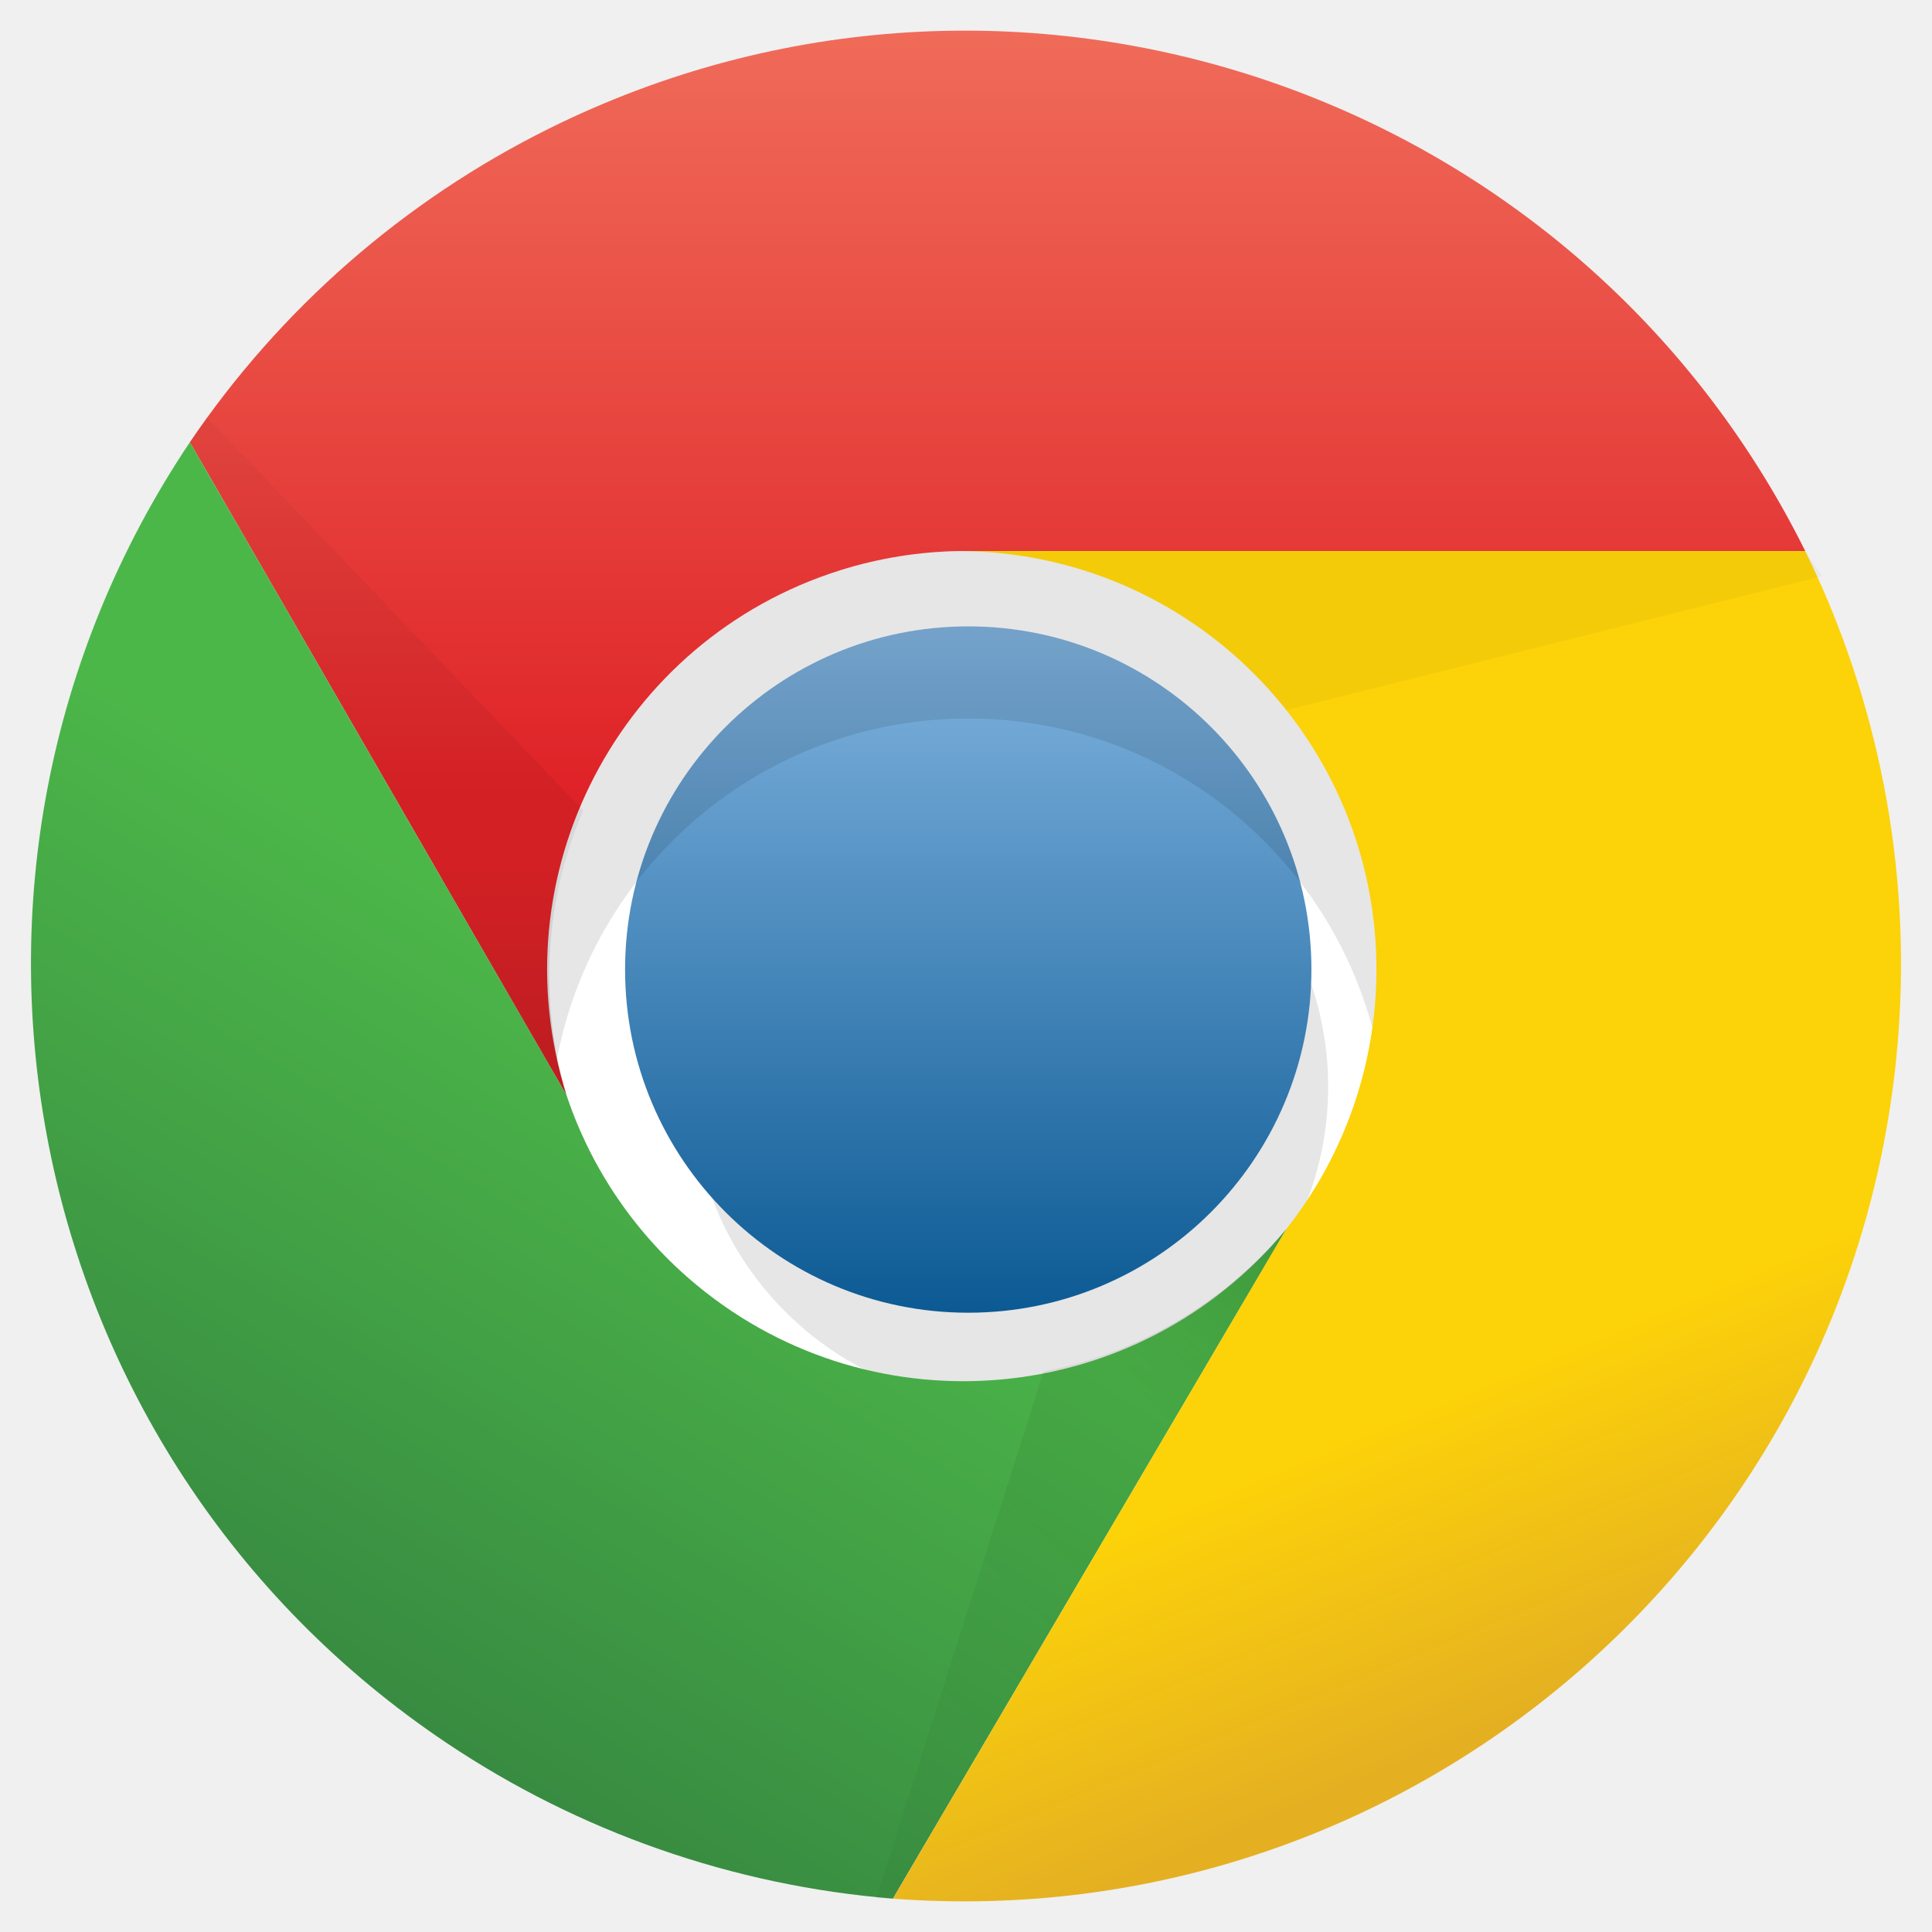
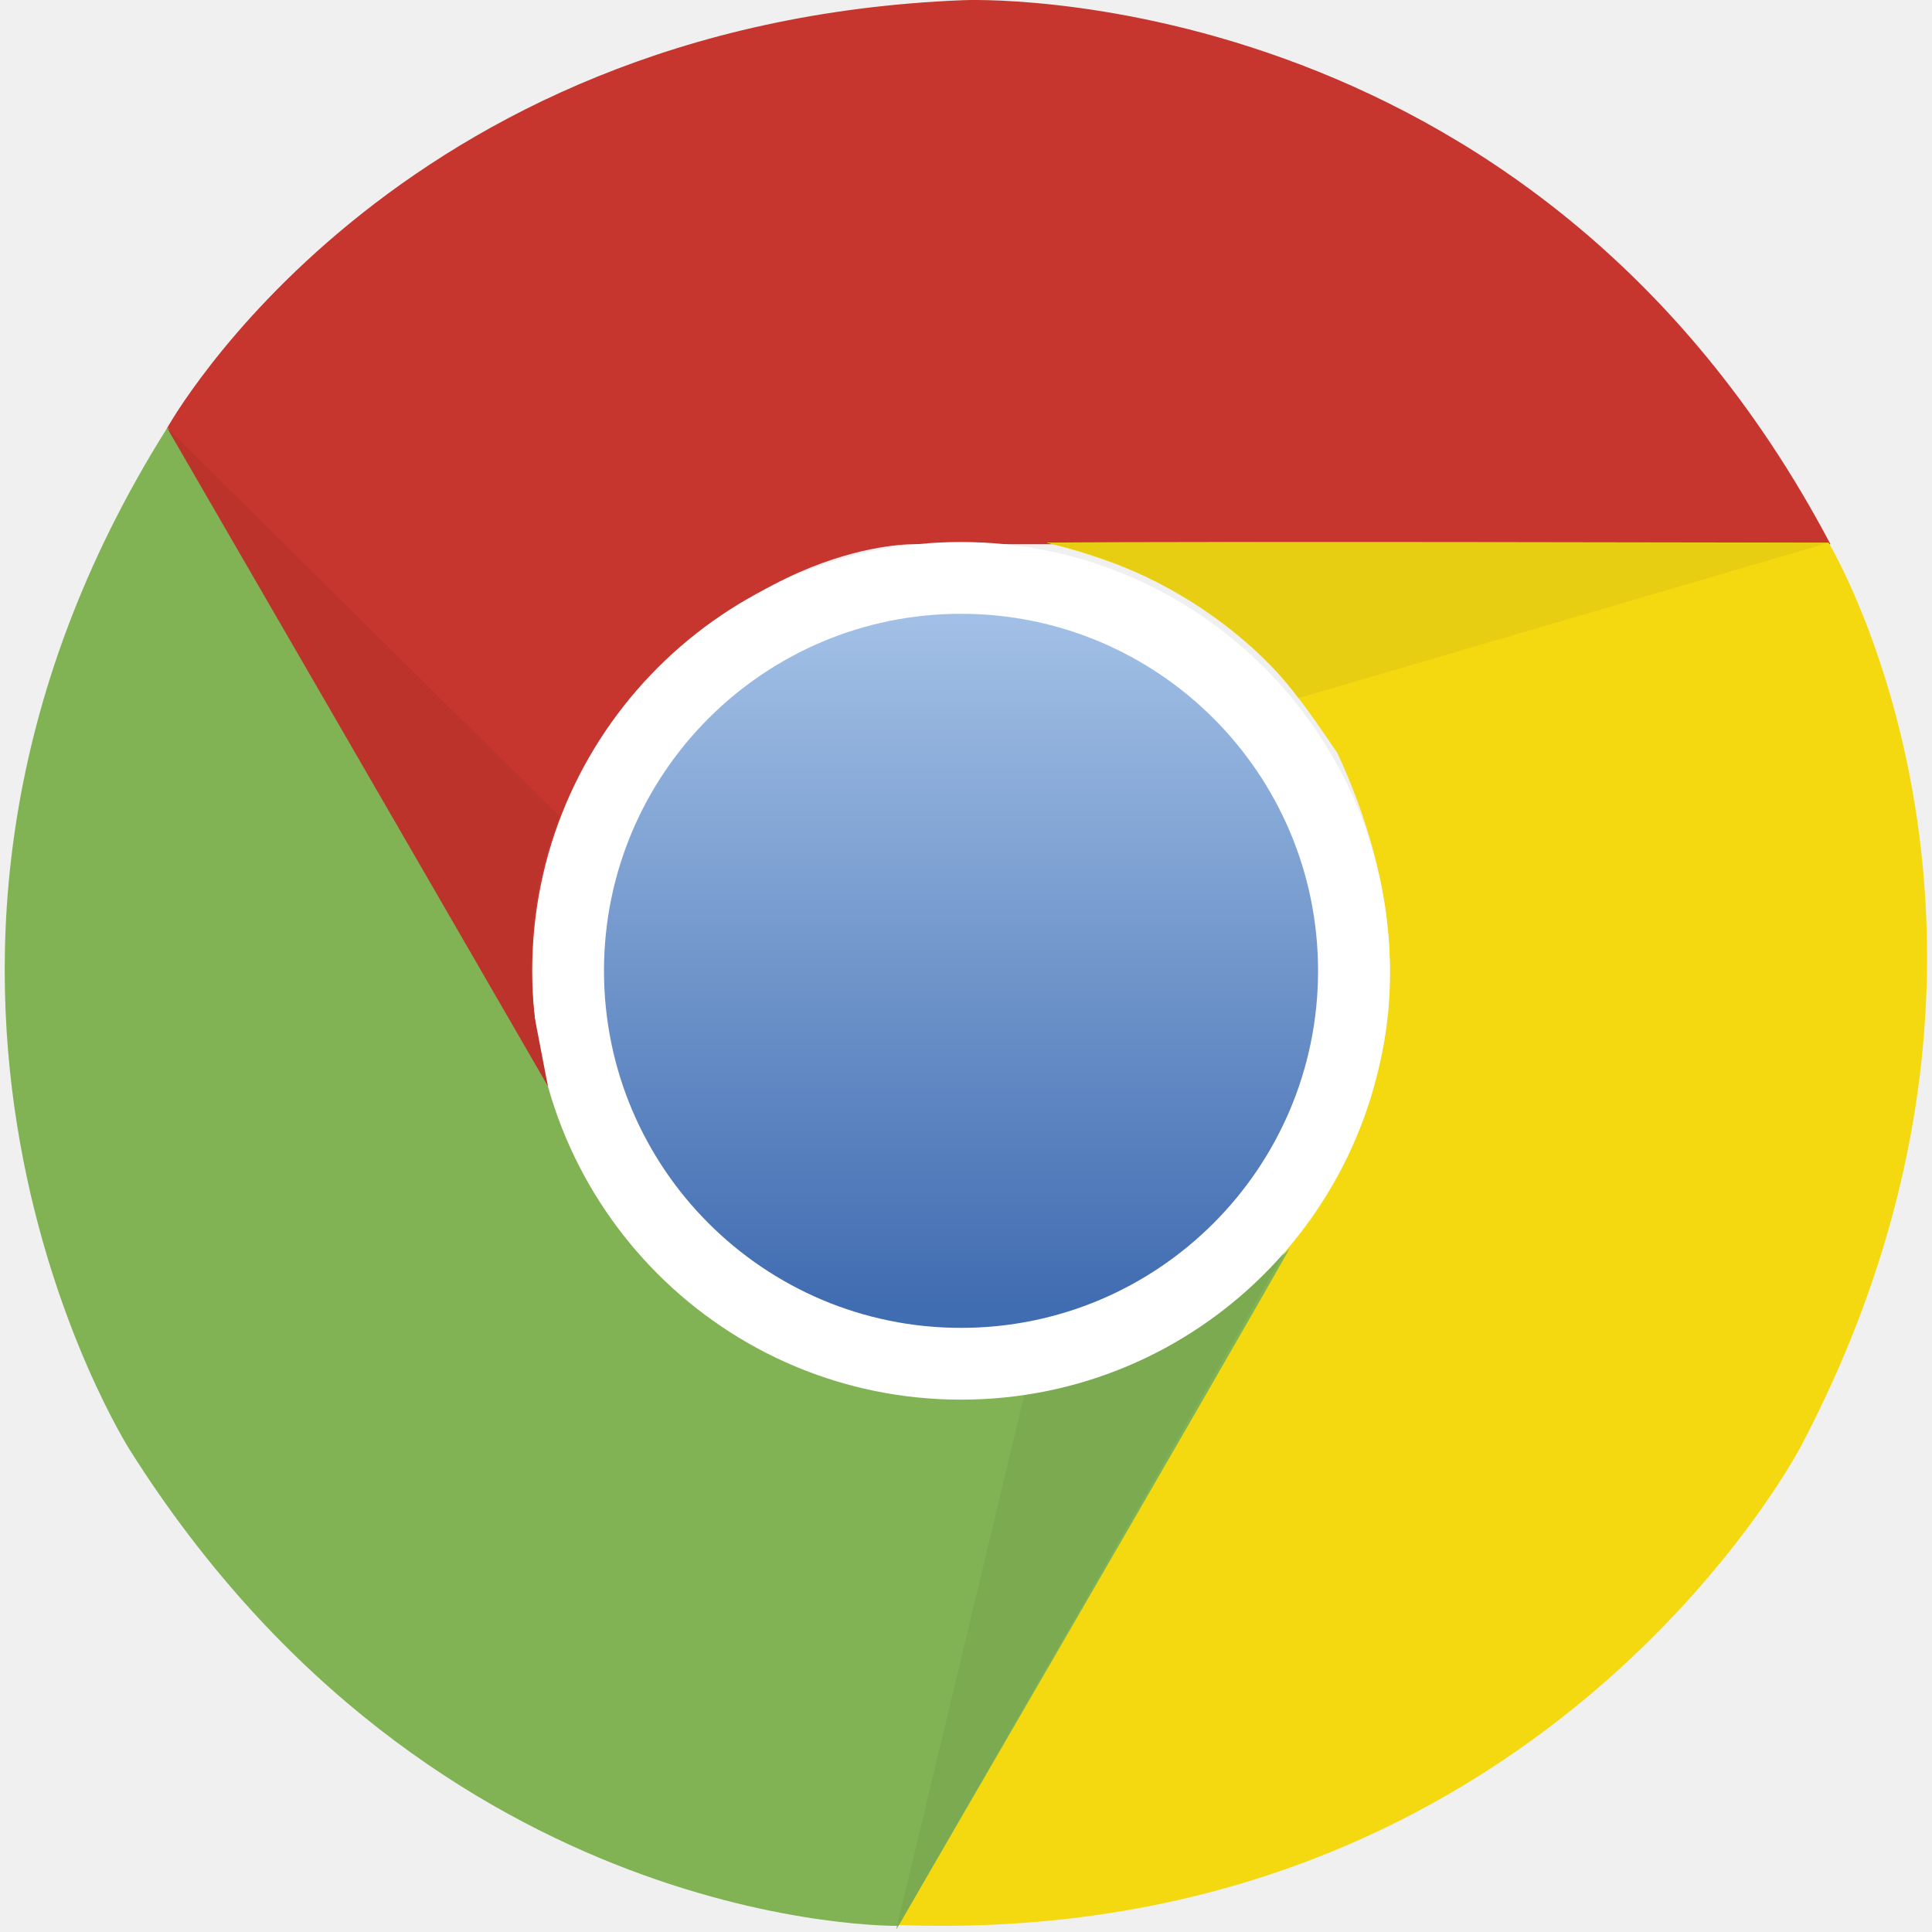
- <svg xmlns="http://www.w3.org/2000/svg" viewBox="0 0 128 128" width="32" height="32" fill="currentColor">
-   <circle fill="#fff" cx="64.149" cy="64.236" r="60.999" />
-   <circle fill-opacity=".1" cx="66.922" cy="71.999" r="21.072" />
-   <circle fill="url(#a-chrome-original)" cx="64.149" cy="64.235" r="22.736" />
-   <path fill-opacity=".1" d="M102.966 75.327c0-21.439-17.379-38.819-38.817-38.819s-38.818 17.38-38.818 38.819h11.09c0-15.314 12.415-27.727 27.727-27.727 15.313 0 27.727 12.413 27.727 27.727" />
-   <path fill="url(#b-chrome-original)" d="M119.602 36.508c-15.266-30.716-52.542-43.24-83.259-27.974-9.578 4.761-17.764 11.913-23.765 20.766l24.955 43.253c-4.597-14.606 3.521-30.174 18.127-34.77 2.567-.808 5.243-1.238 7.935-1.274" />
-   <path fill="url(#c-chrome-original)" d="M12.578 29.3c-19.1 28.492-11.486 67.071 17.005 86.171 8.814 5.909 18.997 9.461 29.575 10.319l26.063-44.363c-9.745 11.811-27.22 13.486-39.032 3.74-4.011-3.309-7.012-7.679-8.657-12.613" />
-   <path fill="url(#d-chrome-original)" d="M59.158 125.791c34.204 2.585 64.027-23.047 66.613-57.25.834-11.037-1.295-22.093-6.17-32.031h-56.006c15.312.07 27.67 12.541 27.598 27.854-.028 6.195-2.131 12.204-5.972 17.064" />
-   <path fill="url(#e-chrome-original)" d="M12.578 29.3l24.955 43.253c-1.849-6.221-1.457-12.893 1.107-18.854l-24.954-26.063" />
-   <path fill="url(#f-chrome-original)" d="M59.158 125.791l26.063-44.363c-4.112 4.904-9.794 8.233-16.082 9.426l-11.091 34.937" />
-   <path fill="url(#g-chrome-original)" d="M119.602 36.508h-56.007c8.436.039 16.396 3.918 21.626 10.537l35.491-8.873" />
-   <linearGradient id="a-chrome-original" gradientUnits="userSpaceOnUse" x1="395.191" y1="484.168" x2="395.191" y2="484.723" gradientTransform="matrix(82 0 0 82 -32341.5 -39660.313)">
-     <stop offset="0" stop-color="#81B4E0" />
-     <stop offset="1" stop-color="#0C5A94" />
-   </linearGradient>
-   <linearGradient id="b-chrome-original" gradientUnits="userSpaceOnUse" x1="-608.91" y1="-597.648" x2="-608.91" y2="-547.185" gradientTransform="translate(675 599.775)">
-     <stop offset="0" stop-color="#F06B59" />
-     <stop offset="1" stop-color="#DF2227" />
-   </linearGradient>
-   <linearGradient id="c-chrome-original" gradientUnits="userSpaceOnUse" x1="-657.835" y1="-491.393" x2="-632.327" y2="-533.537" gradientTransform="translate(675 599.775)">
-     <stop offset="0" stop-color="#388B41" />
-     <stop offset="1" stop-color="#4CB749" />
-   </linearGradient>
-   <linearGradient id="d-chrome-original" gradientUnits="userSpaceOnUse" x1="-572.385" y1="-486.91" x2="-599.557" y2="-552.345" gradientTransform="translate(675 599.775)">
-     <stop offset="0" stop-color="#E4B022" />
-     <stop offset=".3" stop-color="#FCD209" />
-   </linearGradient>
-   <linearGradient id="e-chrome-original" gradientUnits="userSpaceOnUse" x1="-649.391" y1="-528.885" x2="-649.391" y2="-573.247" gradientTransform="translate(675 599.775)">
-     <stop offset="0" stop-opacity=".15" />
-     <stop offset=".3" stop-opacity=".06" />
-     <stop offset="1" stop-opacity=".03" />
-   </linearGradient>
-   <linearGradient id="f-chrome-original" gradientUnits="userSpaceOnUse" x1="-588.158" y1="-514.559" x2="-618.657" y2="-483.505" gradientTransform="translate(675 599.775)">
-     <stop offset="0" stop-opacity=".15" />
-     <stop offset=".3" stop-opacity=".06" />
-     <stop offset="1" stop-opacity=".03" />
-   </linearGradient>
-   <linearGradient id="g-chrome-original" gradientUnits="userSpaceOnUse" x1="-588.6" y1="-505.621" x2="-584.163" y2="-549.431" gradientTransform="translate(675 599.775)">
-     <stop offset="0" stop-opacity=".15" />
-     <stop offset=".3" stop-opacity=".06" />
-     <stop offset="1" stop-opacity=".03" />
-   </linearGradient>
+ <svg xmlns="http://www.w3.org/2000/svg" width="410px" height="410px" viewBox="0 0 410 410" version="1.1">
+   <defs>
+     <linearGradient x1="50%" y1="0.707%" x2="50%" y2="97.008%" id="linearGradient-1">
+       <stop stop-color="#A2C0E6" offset="0%" />
+       <stop stop-color="#406CB1" offset="100%" />
+     </linearGradient>
+   </defs>
+   <g id="chrome" stroke="none" stroke-width="1" fill="none" fill-rule="evenodd">
+     <g transform="translate(1, 0)" fill-rule="nonzero" id="Path">
+       <path d="M203.447,0.037 C203.447,0.037 323.712,-5.377 387.451,115.489 L193.22,115.489 C193.22,115.489 156.538,114.282 125.268,158.787 C116.25,177.43 106.631,196.673 117.453,234.55 C101.819,208.097 34.469,90.837 34.469,90.837 C34.469,90.837 81.979,4.845 203.447,0.037 Z" fill="#C6352E" />
+       <path d="M381.19,306.911 C381.19,306.911 325.731,413.757 189.185,408.506 C206.03,379.349 286.323,240.311 286.323,240.311 C286.323,240.311 305.708,209.15 282.819,159.817 C271.182,142.682 259.332,124.727 221.114,115.154 C251.85,114.849 387.065,115.173 387.065,115.173 C387.065,115.173 437.77,199.318 381.19,306.911 Z" fill="#F4D911" />
+       <path d="M26.559,307.723 C26.559,307.723 -38.24,206.257 34.591,90.64 C51.42,119.808 131.671,258.871 131.671,258.871 C131.671,258.871 148.959,291.239 203.132,296.086 C223.782,294.579 245.261,293.294 272.662,264.986 C257.555,291.752 189.658,408.693 189.658,408.693 C189.658,408.693 91.437,410.524 26.559,307.723 Z" fill="#81B354" />
+       <path d="M189.185,409.495 L216.506,295.487 C216.506,295.487 246.547,293.143 271.718,265.517 C256.092,293.005 189.185,409.495 189.185,409.495 L189.185,409.495 Z" fill="#7BAA50" />
+       <path d="M111.945,206.023 C111.945,155.765 152.683,115.023 202.945,115.023 C253.203,115.023 293.945,155.764 293.945,206.023 C293.945,256.284 253.205,297.027 202.945,297.027 C152.683,297.027 111.945,256.285 111.945,206.023 Z" fill="#FFFFFF" />
+       <path d="M127.175,206.023 C127.175,164.179 161.096,130.256 202.945,130.256 C244.786,130.256 278.711,164.179 278.711,206.023 C278.711,247.868 244.786,281.794 202.945,281.794 C161.096,281.794 127.175,247.867 127.175,206.023 Z" fill="url(#linearGradient-1)" />
+       <path d="M387.066,115.173 L274.566,148.158 C274.566,148.158 257.602,123.262 221.113,115.154 C252.729,115.046 387.066,115.173 387.066,115.173 Z" fill="#E7CE12" />
+       <path d="M115.265,230.458 C99.455,203.078 34.473,90.834 34.473,90.834 L117.81,173.274 C117.81,173.274 109.246,190.891 112.494,216.052 L115.265,230.458 Z" fill="#BC332C" />
+     </g>
+   </g>
</svg>
